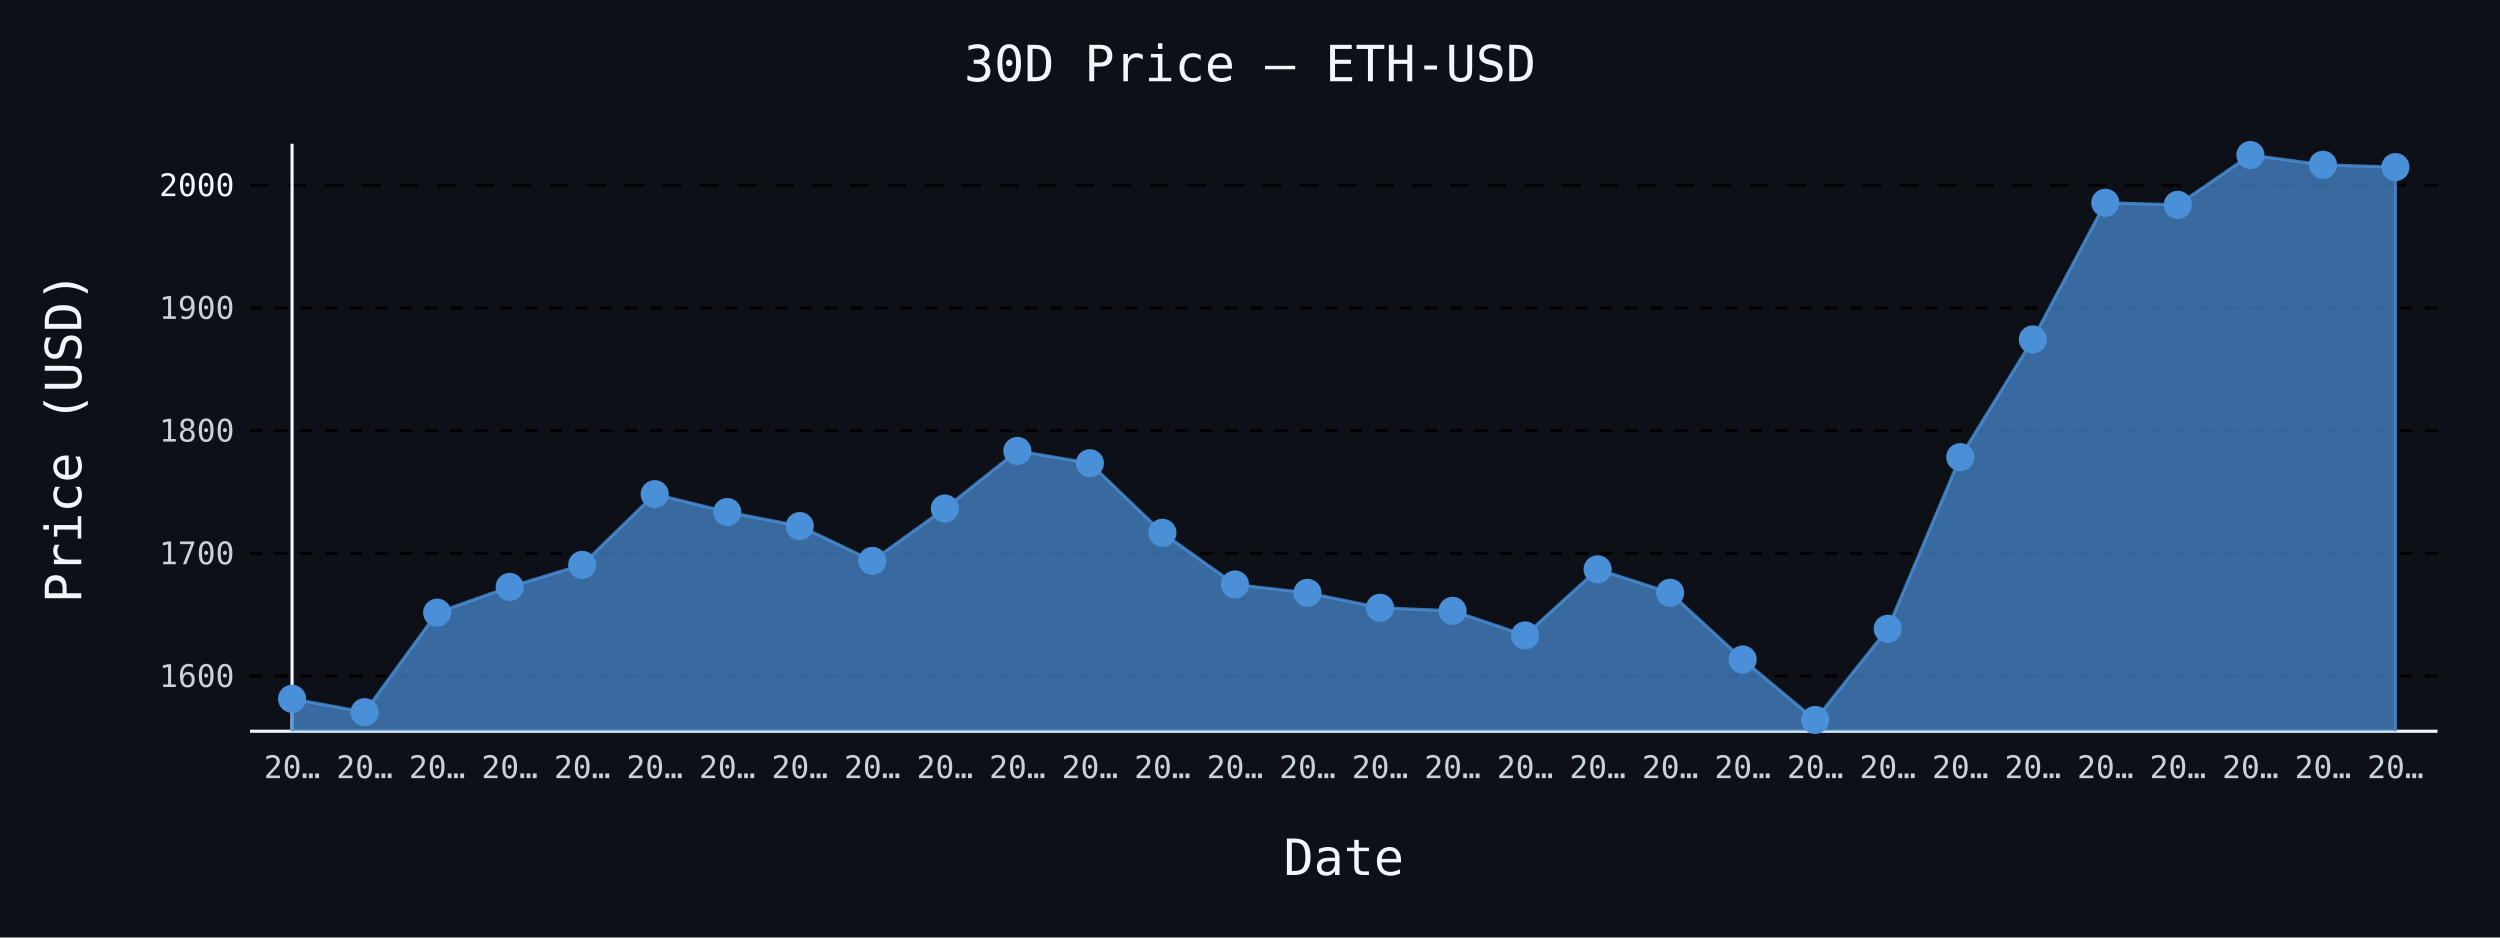
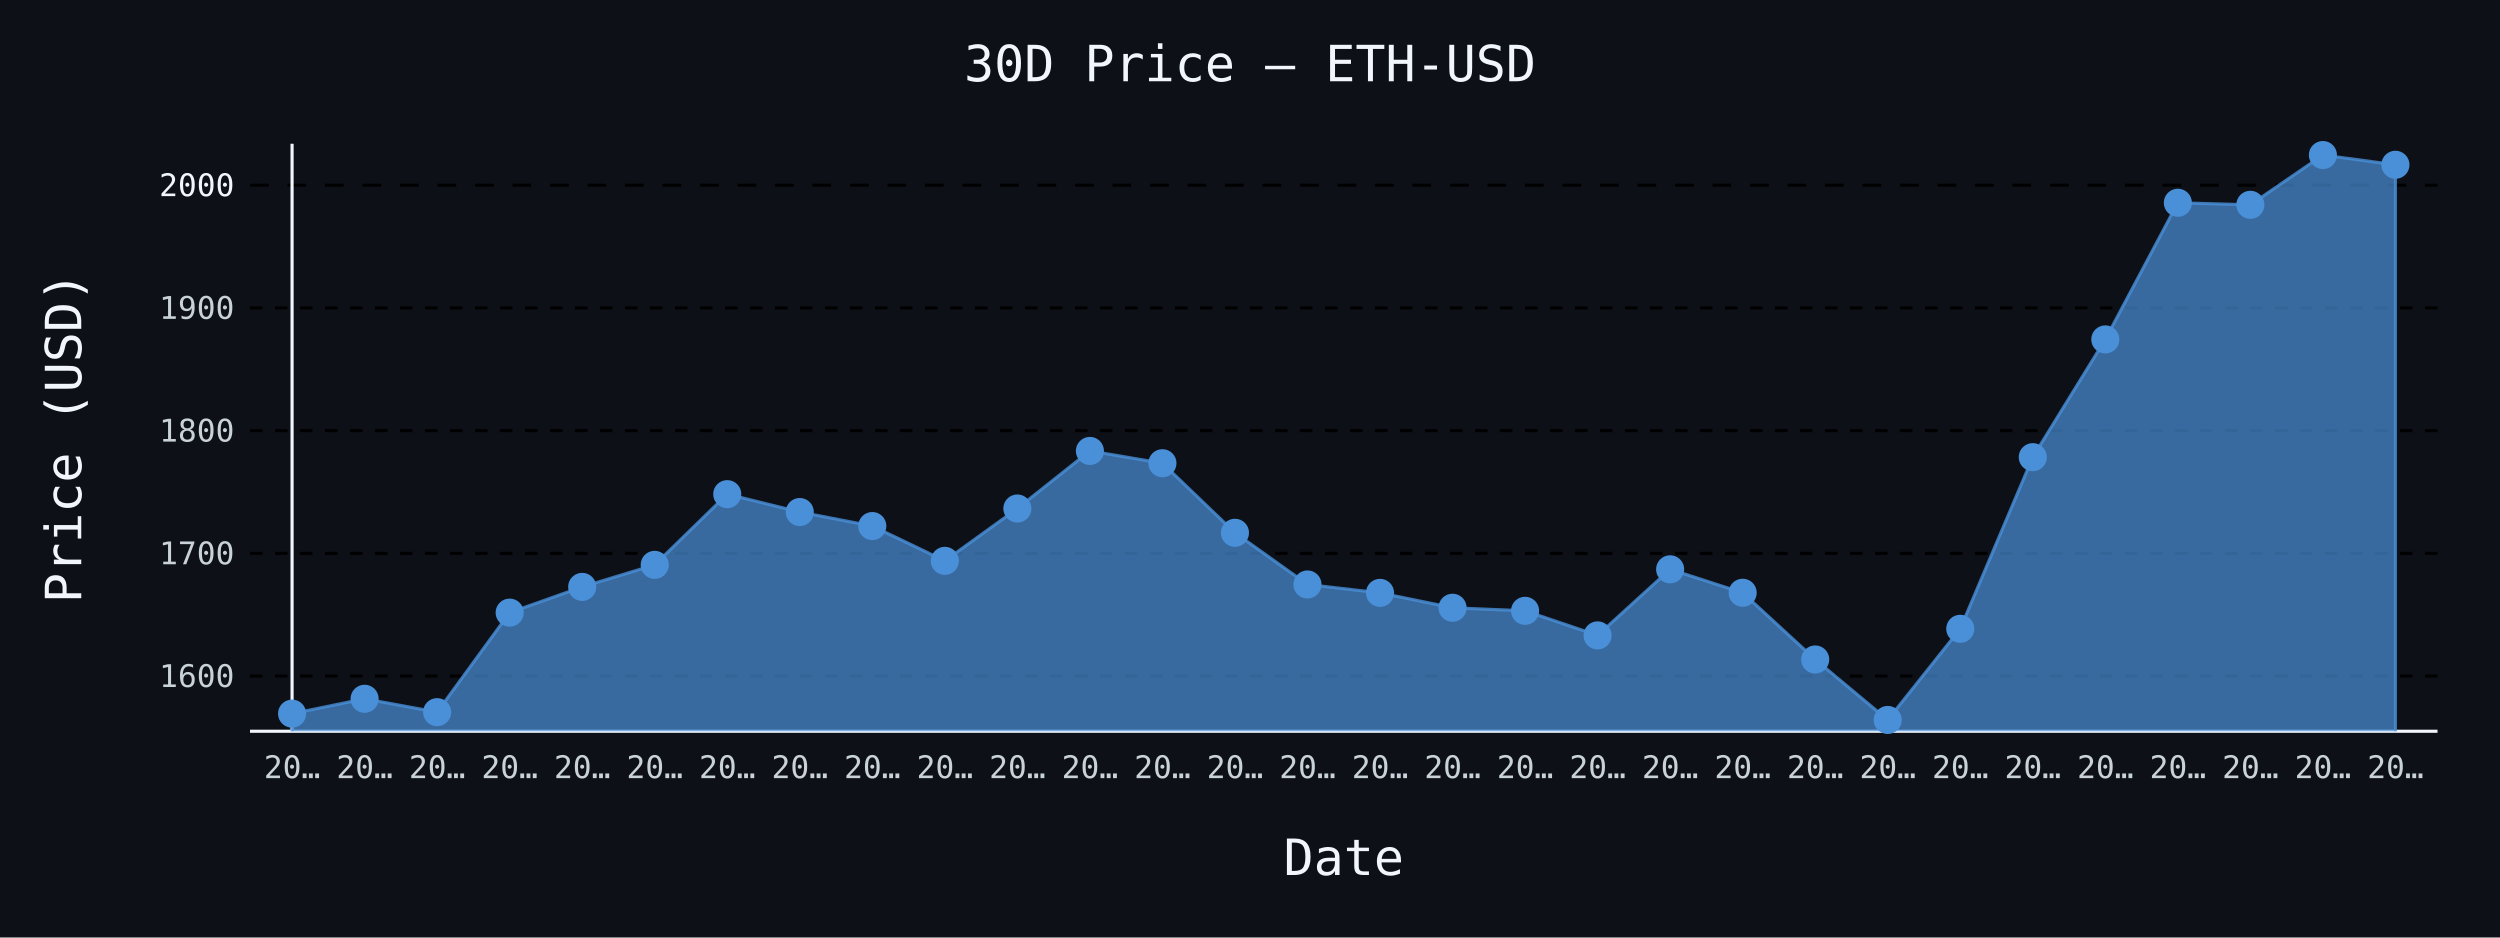
- <svg xmlns="http://www.w3.org/2000/svg" id="chart-53be0e48-fc89-4110-b18e-d5336dfe9f80" class="pygal-chart" viewBox="0 0 800 300">
+ <svg xmlns="http://www.w3.org/2000/svg" id="chart-d6177928-d65c-42e0-81c0-9671d18383f6" class="pygal-chart" viewBox="0 0 800 300">
  <defs>
-     <style type="text/css">#chart-53be0e48-fc89-4110-b18e-d5336dfe9f80{-webkit-user-select:none;-webkit-font-smoothing:antialiased;font-family:monospace}#chart-53be0e48-fc89-4110-b18e-d5336dfe9f80 .title{font-family:monospace;font-size:16px}#chart-53be0e48-fc89-4110-b18e-d5336dfe9f80 .legends .legend text{font-family:monospace;font-size:14px}#chart-53be0e48-fc89-4110-b18e-d5336dfe9f80 .axis text{font-family:monospace;font-size:10px}#chart-53be0e48-fc89-4110-b18e-d5336dfe9f80 .axis text.major{font-family:monospace;font-size:10px}#chart-53be0e48-fc89-4110-b18e-d5336dfe9f80 .text-overlay text.value{font-family:monospace;font-size:16px}#chart-53be0e48-fc89-4110-b18e-d5336dfe9f80 .text-overlay text.label{font-family:monospace;font-size:10px}#chart-53be0e48-fc89-4110-b18e-d5336dfe9f80 .tooltip{font-family:monospace;font-size:14px}#chart-53be0e48-fc89-4110-b18e-d5336dfe9f80 text.no_data{font-family:monospace;font-size:64px}
- #chart-53be0e48-fc89-4110-b18e-d5336dfe9f80{background-color:#0d1117}#chart-53be0e48-fc89-4110-b18e-d5336dfe9f80 path,#chart-53be0e48-fc89-4110-b18e-d5336dfe9f80 line,#chart-53be0e48-fc89-4110-b18e-d5336dfe9f80 rect,#chart-53be0e48-fc89-4110-b18e-d5336dfe9f80 circle{-webkit-transition:150ms;-moz-transition:150ms;transition:150ms}#chart-53be0e48-fc89-4110-b18e-d5336dfe9f80 .graph &gt; .background{fill:#0d1117}#chart-53be0e48-fc89-4110-b18e-d5336dfe9f80 .plot &gt; .background{fill:#0d1117}#chart-53be0e48-fc89-4110-b18e-d5336dfe9f80 .graph{fill:#c9d1d9}#chart-53be0e48-fc89-4110-b18e-d5336dfe9f80 text.no_data{fill:#f0f6fc}#chart-53be0e48-fc89-4110-b18e-d5336dfe9f80 .title{fill:#f0f6fc}#chart-53be0e48-fc89-4110-b18e-d5336dfe9f80 .legends .legend text{fill:#c9d1d9}#chart-53be0e48-fc89-4110-b18e-d5336dfe9f80 .legends .legend:hover text{fill:#f0f6fc}#chart-53be0e48-fc89-4110-b18e-d5336dfe9f80 .axis .line{stroke:#f0f6fc}#chart-53be0e48-fc89-4110-b18e-d5336dfe9f80 .axis .guide.line{stroke:#8b949e}#chart-53be0e48-fc89-4110-b18e-d5336dfe9f80 .axis .major.line{stroke:#c9d1d9}#chart-53be0e48-fc89-4110-b18e-d5336dfe9f80 .axis text.major{fill:#f0f6fc}#chart-53be0e48-fc89-4110-b18e-d5336dfe9f80 .axis.y .guides:hover .guide.line,#chart-53be0e48-fc89-4110-b18e-d5336dfe9f80 .line-graph .axis.x .guides:hover .guide.line,#chart-53be0e48-fc89-4110-b18e-d5336dfe9f80 .stackedline-graph .axis.x .guides:hover .guide.line,#chart-53be0e48-fc89-4110-b18e-d5336dfe9f80 .xy-graph .axis.x .guides:hover .guide.line{stroke:#f0f6fc}#chart-53be0e48-fc89-4110-b18e-d5336dfe9f80 .axis .guides:hover text{fill:#f0f6fc}#chart-53be0e48-fc89-4110-b18e-d5336dfe9f80 .reactive{fill-opacity:.7;stroke-opacity:.8;stroke-width:1}#chart-53be0e48-fc89-4110-b18e-d5336dfe9f80 .ci{stroke:#c9d1d9}#chart-53be0e48-fc89-4110-b18e-d5336dfe9f80 .reactive.active,#chart-53be0e48-fc89-4110-b18e-d5336dfe9f80 .active .reactive{fill-opacity:.8;stroke-opacity:.9;stroke-width:4}#chart-53be0e48-fc89-4110-b18e-d5336dfe9f80 .ci .reactive.active{stroke-width:1.5}#chart-53be0e48-fc89-4110-b18e-d5336dfe9f80 .series text{fill:#f0f6fc}#chart-53be0e48-fc89-4110-b18e-d5336dfe9f80 .tooltip rect{fill:#0d1117;stroke:#f0f6fc;-webkit-transition:opacity 150ms;-moz-transition:opacity 150ms;transition:opacity 150ms}#chart-53be0e48-fc89-4110-b18e-d5336dfe9f80 .tooltip .label{fill:#c9d1d9}#chart-53be0e48-fc89-4110-b18e-d5336dfe9f80 .tooltip .label{fill:#c9d1d9}#chart-53be0e48-fc89-4110-b18e-d5336dfe9f80 .tooltip .legend{font-size:.8em;fill:#8b949e}#chart-53be0e48-fc89-4110-b18e-d5336dfe9f80 .tooltip .x_label{font-size:.6em;fill:#f0f6fc}#chart-53be0e48-fc89-4110-b18e-d5336dfe9f80 .tooltip .xlink{font-size:.5em;text-decoration:underline}#chart-53be0e48-fc89-4110-b18e-d5336dfe9f80 .tooltip .value{font-size:1.5em}#chart-53be0e48-fc89-4110-b18e-d5336dfe9f80 .bound{font-size:.5em}#chart-53be0e48-fc89-4110-b18e-d5336dfe9f80 .max-value{font-size:.75em;fill:#8b949e}#chart-53be0e48-fc89-4110-b18e-d5336dfe9f80 .map-element{fill:#0d1117;stroke:#8b949e !important}#chart-53be0e48-fc89-4110-b18e-d5336dfe9f80 .map-element .reactive{fill-opacity:inherit;stroke-opacity:inherit}#chart-53be0e48-fc89-4110-b18e-d5336dfe9f80 .color-0,#chart-53be0e48-fc89-4110-b18e-d5336dfe9f80 .color-0 a:visited{stroke:#4a90d9;fill:#4a90d9}#chart-53be0e48-fc89-4110-b18e-d5336dfe9f80 .text-overlay .color-0 text{fill:black}
- #chart-53be0e48-fc89-4110-b18e-d5336dfe9f80 text.no_data{text-anchor:middle}#chart-53be0e48-fc89-4110-b18e-d5336dfe9f80 .guide.line{fill:none}#chart-53be0e48-fc89-4110-b18e-d5336dfe9f80 .centered{text-anchor:middle}#chart-53be0e48-fc89-4110-b18e-d5336dfe9f80 .title{text-anchor:middle}#chart-53be0e48-fc89-4110-b18e-d5336dfe9f80 .legends .legend text{fill-opacity:1}#chart-53be0e48-fc89-4110-b18e-d5336dfe9f80 .axis.x text{text-anchor:middle}#chart-53be0e48-fc89-4110-b18e-d5336dfe9f80 .axis.x:not(.web) text[transform]{text-anchor:start}#chart-53be0e48-fc89-4110-b18e-d5336dfe9f80 .axis.x:not(.web) text[transform].backwards{text-anchor:end}#chart-53be0e48-fc89-4110-b18e-d5336dfe9f80 .axis.y text{text-anchor:end}#chart-53be0e48-fc89-4110-b18e-d5336dfe9f80 .axis.y text[transform].backwards{text-anchor:start}#chart-53be0e48-fc89-4110-b18e-d5336dfe9f80 .axis.y2 text{text-anchor:start}#chart-53be0e48-fc89-4110-b18e-d5336dfe9f80 .axis.y2 text[transform].backwards{text-anchor:end}#chart-53be0e48-fc89-4110-b18e-d5336dfe9f80 .axis .guide.line{stroke-dasharray:4,4;stroke:black}#chart-53be0e48-fc89-4110-b18e-d5336dfe9f80 .axis .major.guide.line{stroke-dasharray:6,6;stroke:black}#chart-53be0e48-fc89-4110-b18e-d5336dfe9f80 .horizontal .axis.y .guide.line,#chart-53be0e48-fc89-4110-b18e-d5336dfe9f80 .horizontal .axis.y2 .guide.line,#chart-53be0e48-fc89-4110-b18e-d5336dfe9f80 .vertical .axis.x .guide.line{opacity:0}#chart-53be0e48-fc89-4110-b18e-d5336dfe9f80 .horizontal .axis.always_show .guide.line,#chart-53be0e48-fc89-4110-b18e-d5336dfe9f80 .vertical .axis.always_show .guide.line{opacity:1 !important}#chart-53be0e48-fc89-4110-b18e-d5336dfe9f80 .axis.y .guides:hover .guide.line,#chart-53be0e48-fc89-4110-b18e-d5336dfe9f80 .axis.y2 .guides:hover .guide.line,#chart-53be0e48-fc89-4110-b18e-d5336dfe9f80 .axis.x .guides:hover .guide.line{opacity:1}#chart-53be0e48-fc89-4110-b18e-d5336dfe9f80 .axis .guides:hover text{opacity:1}#chart-53be0e48-fc89-4110-b18e-d5336dfe9f80 .nofill{fill:none}#chart-53be0e48-fc89-4110-b18e-d5336dfe9f80 .subtle-fill{fill-opacity:.2}#chart-53be0e48-fc89-4110-b18e-d5336dfe9f80 .dot{stroke-width:1px;fill-opacity:1;stroke-opacity:1}#chart-53be0e48-fc89-4110-b18e-d5336dfe9f80 .dot.active{stroke-width:5px}#chart-53be0e48-fc89-4110-b18e-d5336dfe9f80 .dot.negative{fill:transparent}#chart-53be0e48-fc89-4110-b18e-d5336dfe9f80 text,#chart-53be0e48-fc89-4110-b18e-d5336dfe9f80 tspan{stroke:none !important}#chart-53be0e48-fc89-4110-b18e-d5336dfe9f80 .series text.active{opacity:1}#chart-53be0e48-fc89-4110-b18e-d5336dfe9f80 .tooltip rect{fill-opacity:.95;stroke-width:.5}#chart-53be0e48-fc89-4110-b18e-d5336dfe9f80 .tooltip text{fill-opacity:1}#chart-53be0e48-fc89-4110-b18e-d5336dfe9f80 .showable{visibility:hidden}#chart-53be0e48-fc89-4110-b18e-d5336dfe9f80 .showable.shown{visibility:visible}#chart-53be0e48-fc89-4110-b18e-d5336dfe9f80 .gauge-background{fill:rgba(229,229,229,1);stroke:none}#chart-53be0e48-fc89-4110-b18e-d5336dfe9f80 .bg-lines{stroke:#0d1117;stroke-width:2px}</style>
+     <style type="text/css">#chart-d6177928-d65c-42e0-81c0-9671d18383f6{-webkit-user-select:none;-webkit-font-smoothing:antialiased;font-family:monospace}#chart-d6177928-d65c-42e0-81c0-9671d18383f6 .title{font-family:monospace;font-size:16px}#chart-d6177928-d65c-42e0-81c0-9671d18383f6 .legends .legend text{font-family:monospace;font-size:14px}#chart-d6177928-d65c-42e0-81c0-9671d18383f6 .axis text{font-family:monospace;font-size:10px}#chart-d6177928-d65c-42e0-81c0-9671d18383f6 .axis text.major{font-family:monospace;font-size:10px}#chart-d6177928-d65c-42e0-81c0-9671d18383f6 .text-overlay text.value{font-family:monospace;font-size:16px}#chart-d6177928-d65c-42e0-81c0-9671d18383f6 .text-overlay text.label{font-family:monospace;font-size:10px}#chart-d6177928-d65c-42e0-81c0-9671d18383f6 .tooltip{font-family:monospace;font-size:14px}#chart-d6177928-d65c-42e0-81c0-9671d18383f6 text.no_data{font-family:monospace;font-size:64px}
+ #chart-d6177928-d65c-42e0-81c0-9671d18383f6{background-color:#0d1117}#chart-d6177928-d65c-42e0-81c0-9671d18383f6 path,#chart-d6177928-d65c-42e0-81c0-9671d18383f6 line,#chart-d6177928-d65c-42e0-81c0-9671d18383f6 rect,#chart-d6177928-d65c-42e0-81c0-9671d18383f6 circle{-webkit-transition:150ms;-moz-transition:150ms;transition:150ms}#chart-d6177928-d65c-42e0-81c0-9671d18383f6 .graph &gt; .background{fill:#0d1117}#chart-d6177928-d65c-42e0-81c0-9671d18383f6 .plot &gt; .background{fill:#0d1117}#chart-d6177928-d65c-42e0-81c0-9671d18383f6 .graph{fill:#c9d1d9}#chart-d6177928-d65c-42e0-81c0-9671d18383f6 text.no_data{fill:#f0f6fc}#chart-d6177928-d65c-42e0-81c0-9671d18383f6 .title{fill:#f0f6fc}#chart-d6177928-d65c-42e0-81c0-9671d18383f6 .legends .legend text{fill:#c9d1d9}#chart-d6177928-d65c-42e0-81c0-9671d18383f6 .legends .legend:hover text{fill:#f0f6fc}#chart-d6177928-d65c-42e0-81c0-9671d18383f6 .axis .line{stroke:#f0f6fc}#chart-d6177928-d65c-42e0-81c0-9671d18383f6 .axis .guide.line{stroke:#8b949e}#chart-d6177928-d65c-42e0-81c0-9671d18383f6 .axis .major.line{stroke:#c9d1d9}#chart-d6177928-d65c-42e0-81c0-9671d18383f6 .axis text.major{fill:#f0f6fc}#chart-d6177928-d65c-42e0-81c0-9671d18383f6 .axis.y .guides:hover .guide.line,#chart-d6177928-d65c-42e0-81c0-9671d18383f6 .line-graph .axis.x .guides:hover .guide.line,#chart-d6177928-d65c-42e0-81c0-9671d18383f6 .stackedline-graph .axis.x .guides:hover .guide.line,#chart-d6177928-d65c-42e0-81c0-9671d18383f6 .xy-graph .axis.x .guides:hover .guide.line{stroke:#f0f6fc}#chart-d6177928-d65c-42e0-81c0-9671d18383f6 .axis .guides:hover text{fill:#f0f6fc}#chart-d6177928-d65c-42e0-81c0-9671d18383f6 .reactive{fill-opacity:.7;stroke-opacity:.8;stroke-width:1}#chart-d6177928-d65c-42e0-81c0-9671d18383f6 .ci{stroke:#c9d1d9}#chart-d6177928-d65c-42e0-81c0-9671d18383f6 .reactive.active,#chart-d6177928-d65c-42e0-81c0-9671d18383f6 .active .reactive{fill-opacity:.8;stroke-opacity:.9;stroke-width:4}#chart-d6177928-d65c-42e0-81c0-9671d18383f6 .ci .reactive.active{stroke-width:1.5}#chart-d6177928-d65c-42e0-81c0-9671d18383f6 .series text{fill:#f0f6fc}#chart-d6177928-d65c-42e0-81c0-9671d18383f6 .tooltip rect{fill:#0d1117;stroke:#f0f6fc;-webkit-transition:opacity 150ms;-moz-transition:opacity 150ms;transition:opacity 150ms}#chart-d6177928-d65c-42e0-81c0-9671d18383f6 .tooltip .label{fill:#c9d1d9}#chart-d6177928-d65c-42e0-81c0-9671d18383f6 .tooltip .label{fill:#c9d1d9}#chart-d6177928-d65c-42e0-81c0-9671d18383f6 .tooltip .legend{font-size:.8em;fill:#8b949e}#chart-d6177928-d65c-42e0-81c0-9671d18383f6 .tooltip .x_label{font-size:.6em;fill:#f0f6fc}#chart-d6177928-d65c-42e0-81c0-9671d18383f6 .tooltip .xlink{font-size:.5em;text-decoration:underline}#chart-d6177928-d65c-42e0-81c0-9671d18383f6 .tooltip .value{font-size:1.5em}#chart-d6177928-d65c-42e0-81c0-9671d18383f6 .bound{font-size:.5em}#chart-d6177928-d65c-42e0-81c0-9671d18383f6 .max-value{font-size:.75em;fill:#8b949e}#chart-d6177928-d65c-42e0-81c0-9671d18383f6 .map-element{fill:#0d1117;stroke:#8b949e !important}#chart-d6177928-d65c-42e0-81c0-9671d18383f6 .map-element .reactive{fill-opacity:inherit;stroke-opacity:inherit}#chart-d6177928-d65c-42e0-81c0-9671d18383f6 .color-0,#chart-d6177928-d65c-42e0-81c0-9671d18383f6 .color-0 a:visited{stroke:#4a90d9;fill:#4a90d9}#chart-d6177928-d65c-42e0-81c0-9671d18383f6 .text-overlay .color-0 text{fill:black}
+ #chart-d6177928-d65c-42e0-81c0-9671d18383f6 text.no_data{text-anchor:middle}#chart-d6177928-d65c-42e0-81c0-9671d18383f6 .guide.line{fill:none}#chart-d6177928-d65c-42e0-81c0-9671d18383f6 .centered{text-anchor:middle}#chart-d6177928-d65c-42e0-81c0-9671d18383f6 .title{text-anchor:middle}#chart-d6177928-d65c-42e0-81c0-9671d18383f6 .legends .legend text{fill-opacity:1}#chart-d6177928-d65c-42e0-81c0-9671d18383f6 .axis.x text{text-anchor:middle}#chart-d6177928-d65c-42e0-81c0-9671d18383f6 .axis.x:not(.web) text[transform]{text-anchor:start}#chart-d6177928-d65c-42e0-81c0-9671d18383f6 .axis.x:not(.web) text[transform].backwards{text-anchor:end}#chart-d6177928-d65c-42e0-81c0-9671d18383f6 .axis.y text{text-anchor:end}#chart-d6177928-d65c-42e0-81c0-9671d18383f6 .axis.y text[transform].backwards{text-anchor:start}#chart-d6177928-d65c-42e0-81c0-9671d18383f6 .axis.y2 text{text-anchor:start}#chart-d6177928-d65c-42e0-81c0-9671d18383f6 .axis.y2 text[transform].backwards{text-anchor:end}#chart-d6177928-d65c-42e0-81c0-9671d18383f6 .axis .guide.line{stroke-dasharray:4,4;stroke:black}#chart-d6177928-d65c-42e0-81c0-9671d18383f6 .axis .major.guide.line{stroke-dasharray:6,6;stroke:black}#chart-d6177928-d65c-42e0-81c0-9671d18383f6 .horizontal .axis.y .guide.line,#chart-d6177928-d65c-42e0-81c0-9671d18383f6 .horizontal .axis.y2 .guide.line,#chart-d6177928-d65c-42e0-81c0-9671d18383f6 .vertical .axis.x .guide.line{opacity:0}#chart-d6177928-d65c-42e0-81c0-9671d18383f6 .horizontal .axis.always_show .guide.line,#chart-d6177928-d65c-42e0-81c0-9671d18383f6 .vertical .axis.always_show .guide.line{opacity:1 !important}#chart-d6177928-d65c-42e0-81c0-9671d18383f6 .axis.y .guides:hover .guide.line,#chart-d6177928-d65c-42e0-81c0-9671d18383f6 .axis.y2 .guides:hover .guide.line,#chart-d6177928-d65c-42e0-81c0-9671d18383f6 .axis.x .guides:hover .guide.line{opacity:1}#chart-d6177928-d65c-42e0-81c0-9671d18383f6 .axis .guides:hover text{opacity:1}#chart-d6177928-d65c-42e0-81c0-9671d18383f6 .nofill{fill:none}#chart-d6177928-d65c-42e0-81c0-9671d18383f6 .subtle-fill{fill-opacity:.2}#chart-d6177928-d65c-42e0-81c0-9671d18383f6 .dot{stroke-width:1px;fill-opacity:1;stroke-opacity:1}#chart-d6177928-d65c-42e0-81c0-9671d18383f6 .dot.active{stroke-width:5px}#chart-d6177928-d65c-42e0-81c0-9671d18383f6 .dot.negative{fill:transparent}#chart-d6177928-d65c-42e0-81c0-9671d18383f6 text,#chart-d6177928-d65c-42e0-81c0-9671d18383f6 tspan{stroke:none !important}#chart-d6177928-d65c-42e0-81c0-9671d18383f6 .series text.active{opacity:1}#chart-d6177928-d65c-42e0-81c0-9671d18383f6 .tooltip rect{fill-opacity:.95;stroke-width:.5}#chart-d6177928-d65c-42e0-81c0-9671d18383f6 .tooltip text{fill-opacity:1}#chart-d6177928-d65c-42e0-81c0-9671d18383f6 .showable{visibility:hidden}#chart-d6177928-d65c-42e0-81c0-9671d18383f6 .showable.shown{visibility:visible}#chart-d6177928-d65c-42e0-81c0-9671d18383f6 .gauge-background{fill:rgba(229,229,229,1);stroke:none}#chart-d6177928-d65c-42e0-81c0-9671d18383f6 .bg-lines{stroke:#0d1117;stroke-width:2px}</style>
  </defs>
  <g class="graph line-graph vertical">
    <rect x="0" y="0" width="800" height="300" class="background" />
    <g transform="translate(80, 46)" class="plot">
      <rect x="0" y="0" width="700.0" height="188" class="background" />
      <g class="axis y always_show">
        <path d="M0 188 h700" class="line" />
        <g class="guides">
          <path d="M0 170.339 h700" class="guide line" />
          <text x="-5" y="173.839" class="">1600</text>
        </g>
        <g class="guides">
          <path d="M0 131.072 h700" class="guide line" />
          <text x="-5" y="134.572" class="">1700</text>
        </g>
        <g class="guides">
          <path d="M0 91.805 h700" class="guide line" />
          <text x="-5" y="95.305" class="">1800</text>
        </g>
        <g class="guides">
          <path d="M0 52.538 h700" class="guide line" />
          <text x="-5" y="56.038" class="">1900</text>
        </g>
        <g class="guides">
          <path d="M0 13.271 h700" class="major guide line" />
          <text x="-5" y="16.771" class="major">2000</text>
        </g>
      </g>
      <g class="axis x">
        <g class="guides">
          <path d="M13.462 0 v188" class="line" />
          <text x="13.462" y="203.0" class="">20…</text>
        </g>
        <g class="guides">
          <path d="M36.671 0 v188" class="guide line" />
          <text x="36.671" y="203.0" class="">20…</text>
        </g>
        <g class="guides">
          <path d="M59.881 0 v188" class="guide line" />
          <text x="59.881" y="203.0" class="">20…</text>
        </g>
        <g class="guides">
          <path d="M83.09 0 v188" class="guide line" />
          <text x="83.09" y="203.0" class="">20…</text>
        </g>
        <g class="guides">
          <path d="M106.3 0 v188" class="guide line" />
          <text x="106.3" y="203.0" class="">20…</text>
        </g>
        <g class="guides">
          <path d="M129.509 0 v188" class="guide line" />
          <text x="129.509" y="203.0" class="">20…</text>
        </g>
        <g class="guides">
          <path d="M152.719 0 v188" class="guide line" />
          <text x="152.719" y="203.0" class="">20…</text>
        </g>
        <g class="guides">
          <path d="M175.928 0 v188" class="guide line" />
          <text x="175.928" y="203.0" class="">20…</text>
        </g>
        <g class="guides">
          <path d="M199.138 0 v188" class="guide line" />
          <text x="199.138" y="203.0" class="">20…</text>
        </g>
        <g class="guides">
          <path d="M222.347 0 v188" class="guide line" />
          <text x="222.347" y="203.0" class="">20…</text>
        </g>
        <g class="guides">
          <path d="M245.557 0 v188" class="guide line" />
          <text x="245.557" y="203.0" class="">20…</text>
        </g>
        <g class="guides">
          <path d="M268.767 0 v188" class="guide line" />
          <text x="268.767" y="203.0" class="">20…</text>
        </g>
        <g class="guides">
          <path d="M291.976 0 v188" class="guide line" />
          <text x="291.976" y="203.0" class="">20…</text>
        </g>
        <g class="guides">
          <path d="M315.186 0 v188" class="guide line" />
          <text x="315.186" y="203.0" class="">20…</text>
        </g>
        <g class="guides">
          <path d="M338.395 0 v188" class="guide line" />
          <text x="338.395" y="203.0" class="">20…</text>
        </g>
        <g class="guides">
          <path d="M361.605 0 v188" class="guide line" />
          <text x="361.605" y="203.0" class="">20…</text>
        </g>
        <g class="guides">
          <path d="M384.814 0 v188" class="guide line" />
          <text x="384.814" y="203.0" class="">20…</text>
        </g>
        <g class="guides">
          <path d="M408.024 0 v188" class="guide line" />
          <text x="408.024" y="203.0" class="">20…</text>
        </g>
        <g class="guides">
          <path d="M431.233 0 v188" class="guide line" />
          <text x="431.233" y="203.0" class="">20…</text>
        </g>
        <g class="guides">
          <path d="M454.443 0 v188" class="guide line" />
          <text x="454.443" y="203.0" class="">20…</text>
        </g>
        <g class="guides">
          <path d="M477.653 0 v188" class="guide line" />
          <text x="477.653" y="203.0" class="">20…</text>
        </g>
        <g class="guides">
          <path d="M500.862 0 v188" class="guide line" />
          <text x="500.862" y="203.0" class="">20…</text>
        </g>
        <g class="guides">
          <path d="M524.072 0 v188" class="guide line" />
          <text x="524.072" y="203.0" class="">20…</text>
        </g>
        <g class="guides">
          <path d="M547.281 0 v188" class="guide line" />
          <text x="547.281" y="203.0" class="">20…</text>
        </g>
        <g class="guides">
          <path d="M570.491 0 v188" class="guide line" />
          <text x="570.491" y="203.0" class="">20…</text>
        </g>
        <g class="guides">
          <path d="M593.7 0 v188" class="guide line" />
          <text x="593.7" y="203.0" class="">20…</text>
        </g>
        <g class="guides">
          <path d="M616.91 0 v188" class="guide line" />
          <text x="616.91" y="203.0" class="">20…</text>
        </g>
        <g class="guides">
          <path d="M640.119 0 v188" class="guide line" />
          <text x="640.119" y="203.0" class="">20…</text>
        </g>
        <g class="guides">
          <path d="M663.329 0 v188" class="guide line" />
          <text x="663.329" y="203.0" class="">20…</text>
        </g>
        <g class="guides">
          <path d="M686.538 0 v188" class="guide line" />
          <text x="686.538" y="203.0" class="">20…</text>
        </g>
      </g>
      <g class="series serie-0 color-0">
-         <path d="M13.462 188 L13.462 177.611 36.671 181.891 59.881 150.042 83.09 141.807 106.3 134.755 129.509 112.13 152.719 117.851 175.928 122.339 199.138 133.475 222.347 116.724 245.557 98.3 268.767 102.234 291.976 124.495 315.186 141.034 338.395 143.72 361.605 148.483 384.814 149.465 408.024 157.326 431.233 136.184 454.443 143.684 477.653 165.034 500.862 184.385 524.072 155.217 547.281 100.291 570.491 62.614 593.7 18.886 616.91 19.542 640.119 3.615 663.329 6.733 686.538 7.475 686.538 188" class="line reactive" />
+         <path d="M13.462 188 L13.462 182.362 36.671 177.611 59.881 181.891 83.09 150.042 106.3 141.807 129.509 134.755 152.719 112.13 175.928 117.851 199.138 122.339 222.347 133.475 245.557 116.724 268.767 98.3 291.976 102.234 315.186 124.495 338.395 141.034 361.605 143.72 384.814 148.483 408.024 149.465 431.233 157.326 454.443 136.184 477.653 143.684 500.862 165.034 524.072 184.385 547.281 155.217 570.491 100.291 593.7 62.614 616.91 18.886 640.119 19.542 663.329 3.615 686.538 6.733 686.538 188" class="line reactive" />
      </g>
    </g>
    <g class="titles">
      <text x="400.0" y="26" class="title plot_title">30D Price — ETH-USD</text>
      <text x="430.0" y="280" class="title">Date</text>
      <text x="0" y="166.0" class="title" transform="rotate(-90 0 140)">Price (USD)</text>
    </g>
    <g transform="translate(80, 46)" class="plot overlay">
      <g class="series serie-0 color-0">
        <g class="dots">
-           <circle cx="13.462" cy="177.611" r="4" class="dot reactive tooltip-trigger" />
-         </g>
-         <g class="dots">
-           <circle cx="36.671" cy="181.891" r="4" class="dot reactive tooltip-trigger" />
-         </g>
-         <g class="dots">
-           <circle cx="59.881" cy="150.042" r="4" class="dot reactive tooltip-trigger" />
-         </g>
-         <g class="dots">
-           <circle cx="83.09" cy="141.807" r="4" class="dot reactive tooltip-trigger" />
-         </g>
-         <g class="dots">
-           <circle cx="106.3" cy="134.755" r="4" class="dot reactive tooltip-trigger" />
-         </g>
-         <g class="dots">
-           <circle cx="129.509" cy="112.13" r="4" class="dot reactive tooltip-trigger" />
-         </g>
-         <g class="dots">
-           <circle cx="152.719" cy="117.851" r="4" class="dot reactive tooltip-trigger" />
-         </g>
-         <g class="dots">
-           <circle cx="175.928" cy="122.339" r="4" class="dot reactive tooltip-trigger" />
-         </g>
-         <g class="dots">
-           <circle cx="199.138" cy="133.475" r="4" class="dot reactive tooltip-trigger" />
-         </g>
-         <g class="dots">
-           <circle cx="222.347" cy="116.724" r="4" class="dot reactive tooltip-trigger" />
-         </g>
-         <g class="dots">
-           <circle cx="245.557" cy="98.3" r="4" class="dot reactive tooltip-trigger" />
-         </g>
-         <g class="dots">
-           <circle cx="268.767" cy="102.234" r="4" class="dot reactive tooltip-trigger" />
-         </g>
-         <g class="dots">
-           <circle cx="291.976" cy="124.495" r="4" class="dot reactive tooltip-trigger" />
-         </g>
-         <g class="dots">
-           <circle cx="315.186" cy="141.034" r="4" class="dot reactive tooltip-trigger" />
-         </g>
-         <g class="dots">
-           <circle cx="338.395" cy="143.72" r="4" class="dot reactive tooltip-trigger" />
-         </g>
-         <g class="dots">
-           <circle cx="361.605" cy="148.483" r="4" class="dot reactive tooltip-trigger" />
-         </g>
-         <g class="dots">
-           <circle cx="384.814" cy="149.465" r="4" class="dot reactive tooltip-trigger" />
-         </g>
-         <g class="dots">
-           <circle cx="408.024" cy="157.326" r="4" class="dot reactive tooltip-trigger" />
-         </g>
-         <g class="dots">
-           <circle cx="431.233" cy="136.184" r="4" class="dot reactive tooltip-trigger" />
-         </g>
-         <g class="dots">
-           <circle cx="454.443" cy="143.684" r="4" class="dot reactive tooltip-trigger" />
-         </g>
-         <g class="dots">
-           <circle cx="477.653" cy="165.034" r="4" class="dot reactive tooltip-trigger" />
-         </g>
-         <g class="dots">
-           <circle cx="500.862" cy="184.385" r="4" class="dot reactive tooltip-trigger" />
-         </g>
-         <g class="dots">
-           <circle cx="524.072" cy="155.217" r="4" class="dot reactive tooltip-trigger" />
-         </g>
-         <g class="dots">
-           <circle cx="547.281" cy="100.291" r="4" class="dot reactive tooltip-trigger" />
-         </g>
-         <g class="dots">
-           <circle cx="570.491" cy="62.614" r="4" class="dot reactive tooltip-trigger" />
-         </g>
-         <g class="dots">
-           <circle cx="593.7" cy="18.886" r="4" class="dot reactive tooltip-trigger" />
-         </g>
-         <g class="dots">
-           <circle cx="616.91" cy="19.542" r="4" class="dot reactive tooltip-trigger" />
-         </g>
-         <g class="dots">
-           <circle cx="640.119" cy="3.615" r="4" class="dot reactive tooltip-trigger" />
-         </g>
-         <g class="dots">
-           <circle cx="663.329" cy="6.733" r="4" class="dot reactive tooltip-trigger" />
-         </g>
-         <g class="dots">
-           <circle cx="686.538" cy="7.475" r="4" class="dot reactive tooltip-trigger" />
+           <circle cx="13.462" cy="182.362" r="4" class="dot reactive tooltip-trigger" />
+         </g>
+         <g class="dots">
+           <circle cx="36.671" cy="177.611" r="4" class="dot reactive tooltip-trigger" />
+         </g>
+         <g class="dots">
+           <circle cx="59.881" cy="181.891" r="4" class="dot reactive tooltip-trigger" />
+         </g>
+         <g class="dots">
+           <circle cx="83.09" cy="150.042" r="4" class="dot reactive tooltip-trigger" />
+         </g>
+         <g class="dots">
+           <circle cx="106.3" cy="141.807" r="4" class="dot reactive tooltip-trigger" />
+         </g>
+         <g class="dots">
+           <circle cx="129.509" cy="134.755" r="4" class="dot reactive tooltip-trigger" />
+         </g>
+         <g class="dots">
+           <circle cx="152.719" cy="112.13" r="4" class="dot reactive tooltip-trigger" />
+         </g>
+         <g class="dots">
+           <circle cx="175.928" cy="117.851" r="4" class="dot reactive tooltip-trigger" />
+         </g>
+         <g class="dots">
+           <circle cx="199.138" cy="122.339" r="4" class="dot reactive tooltip-trigger" />
+         </g>
+         <g class="dots">
+           <circle cx="222.347" cy="133.475" r="4" class="dot reactive tooltip-trigger" />
+         </g>
+         <g class="dots">
+           <circle cx="245.557" cy="116.724" r="4" class="dot reactive tooltip-trigger" />
+         </g>
+         <g class="dots">
+           <circle cx="268.767" cy="98.3" r="4" class="dot reactive tooltip-trigger" />
+         </g>
+         <g class="dots">
+           <circle cx="291.976" cy="102.234" r="4" class="dot reactive tooltip-trigger" />
+         </g>
+         <g class="dots">
+           <circle cx="315.186" cy="124.495" r="4" class="dot reactive tooltip-trigger" />
+         </g>
+         <g class="dots">
+           <circle cx="338.395" cy="141.034" r="4" class="dot reactive tooltip-trigger" />
+         </g>
+         <g class="dots">
+           <circle cx="361.605" cy="143.72" r="4" class="dot reactive tooltip-trigger" />
+         </g>
+         <g class="dots">
+           <circle cx="384.814" cy="148.483" r="4" class="dot reactive tooltip-trigger" />
+         </g>
+         <g class="dots">
+           <circle cx="408.024" cy="149.465" r="4" class="dot reactive tooltip-trigger" />
+         </g>
+         <g class="dots">
+           <circle cx="431.233" cy="157.326" r="4" class="dot reactive tooltip-trigger" />
+         </g>
+         <g class="dots">
+           <circle cx="454.443" cy="136.184" r="4" class="dot reactive tooltip-trigger" />
+         </g>
+         <g class="dots">
+           <circle cx="477.653" cy="143.684" r="4" class="dot reactive tooltip-trigger" />
+         </g>
+         <g class="dots">
+           <circle cx="500.862" cy="165.034" r="4" class="dot reactive tooltip-trigger" />
+         </g>
+         <g class="dots">
+           <circle cx="524.072" cy="184.385" r="4" class="dot reactive tooltip-trigger" />
+         </g>
+         <g class="dots">
+           <circle cx="547.281" cy="155.217" r="4" class="dot reactive tooltip-trigger" />
+         </g>
+         <g class="dots">
+           <circle cx="570.491" cy="100.291" r="4" class="dot reactive tooltip-trigger" />
+         </g>
+         <g class="dots">
+           <circle cx="593.7" cy="62.614" r="4" class="dot reactive tooltip-trigger" />
+         </g>
+         <g class="dots">
+           <circle cx="616.91" cy="18.886" r="4" class="dot reactive tooltip-trigger" />
+         </g>
+         <g class="dots">
+           <circle cx="640.119" cy="19.542" r="4" class="dot reactive tooltip-trigger" />
+         </g>
+         <g class="dots">
+           <circle cx="663.329" cy="3.615" r="4" class="dot reactive tooltip-trigger" />
+         </g>
+         <g class="dots">
+           <circle cx="686.538" cy="6.733" r="4" class="dot reactive tooltip-trigger" />
        </g>
      </g>
    </g>
    <g transform="translate(80, 46)" class="plot text-overlay">
      <g class="series serie-0 color-0" />
    </g>
    <g transform="translate(80, 46)" class="plot tooltip-overlay">
      <g transform="translate(0 0)" style="opacity: 0" class="tooltip">
        <rect rx="0" ry="0" width="0" height="0" class="tooltip-box" />
        <g class="text" />
      </g>
    </g>
  </g>
</svg>
